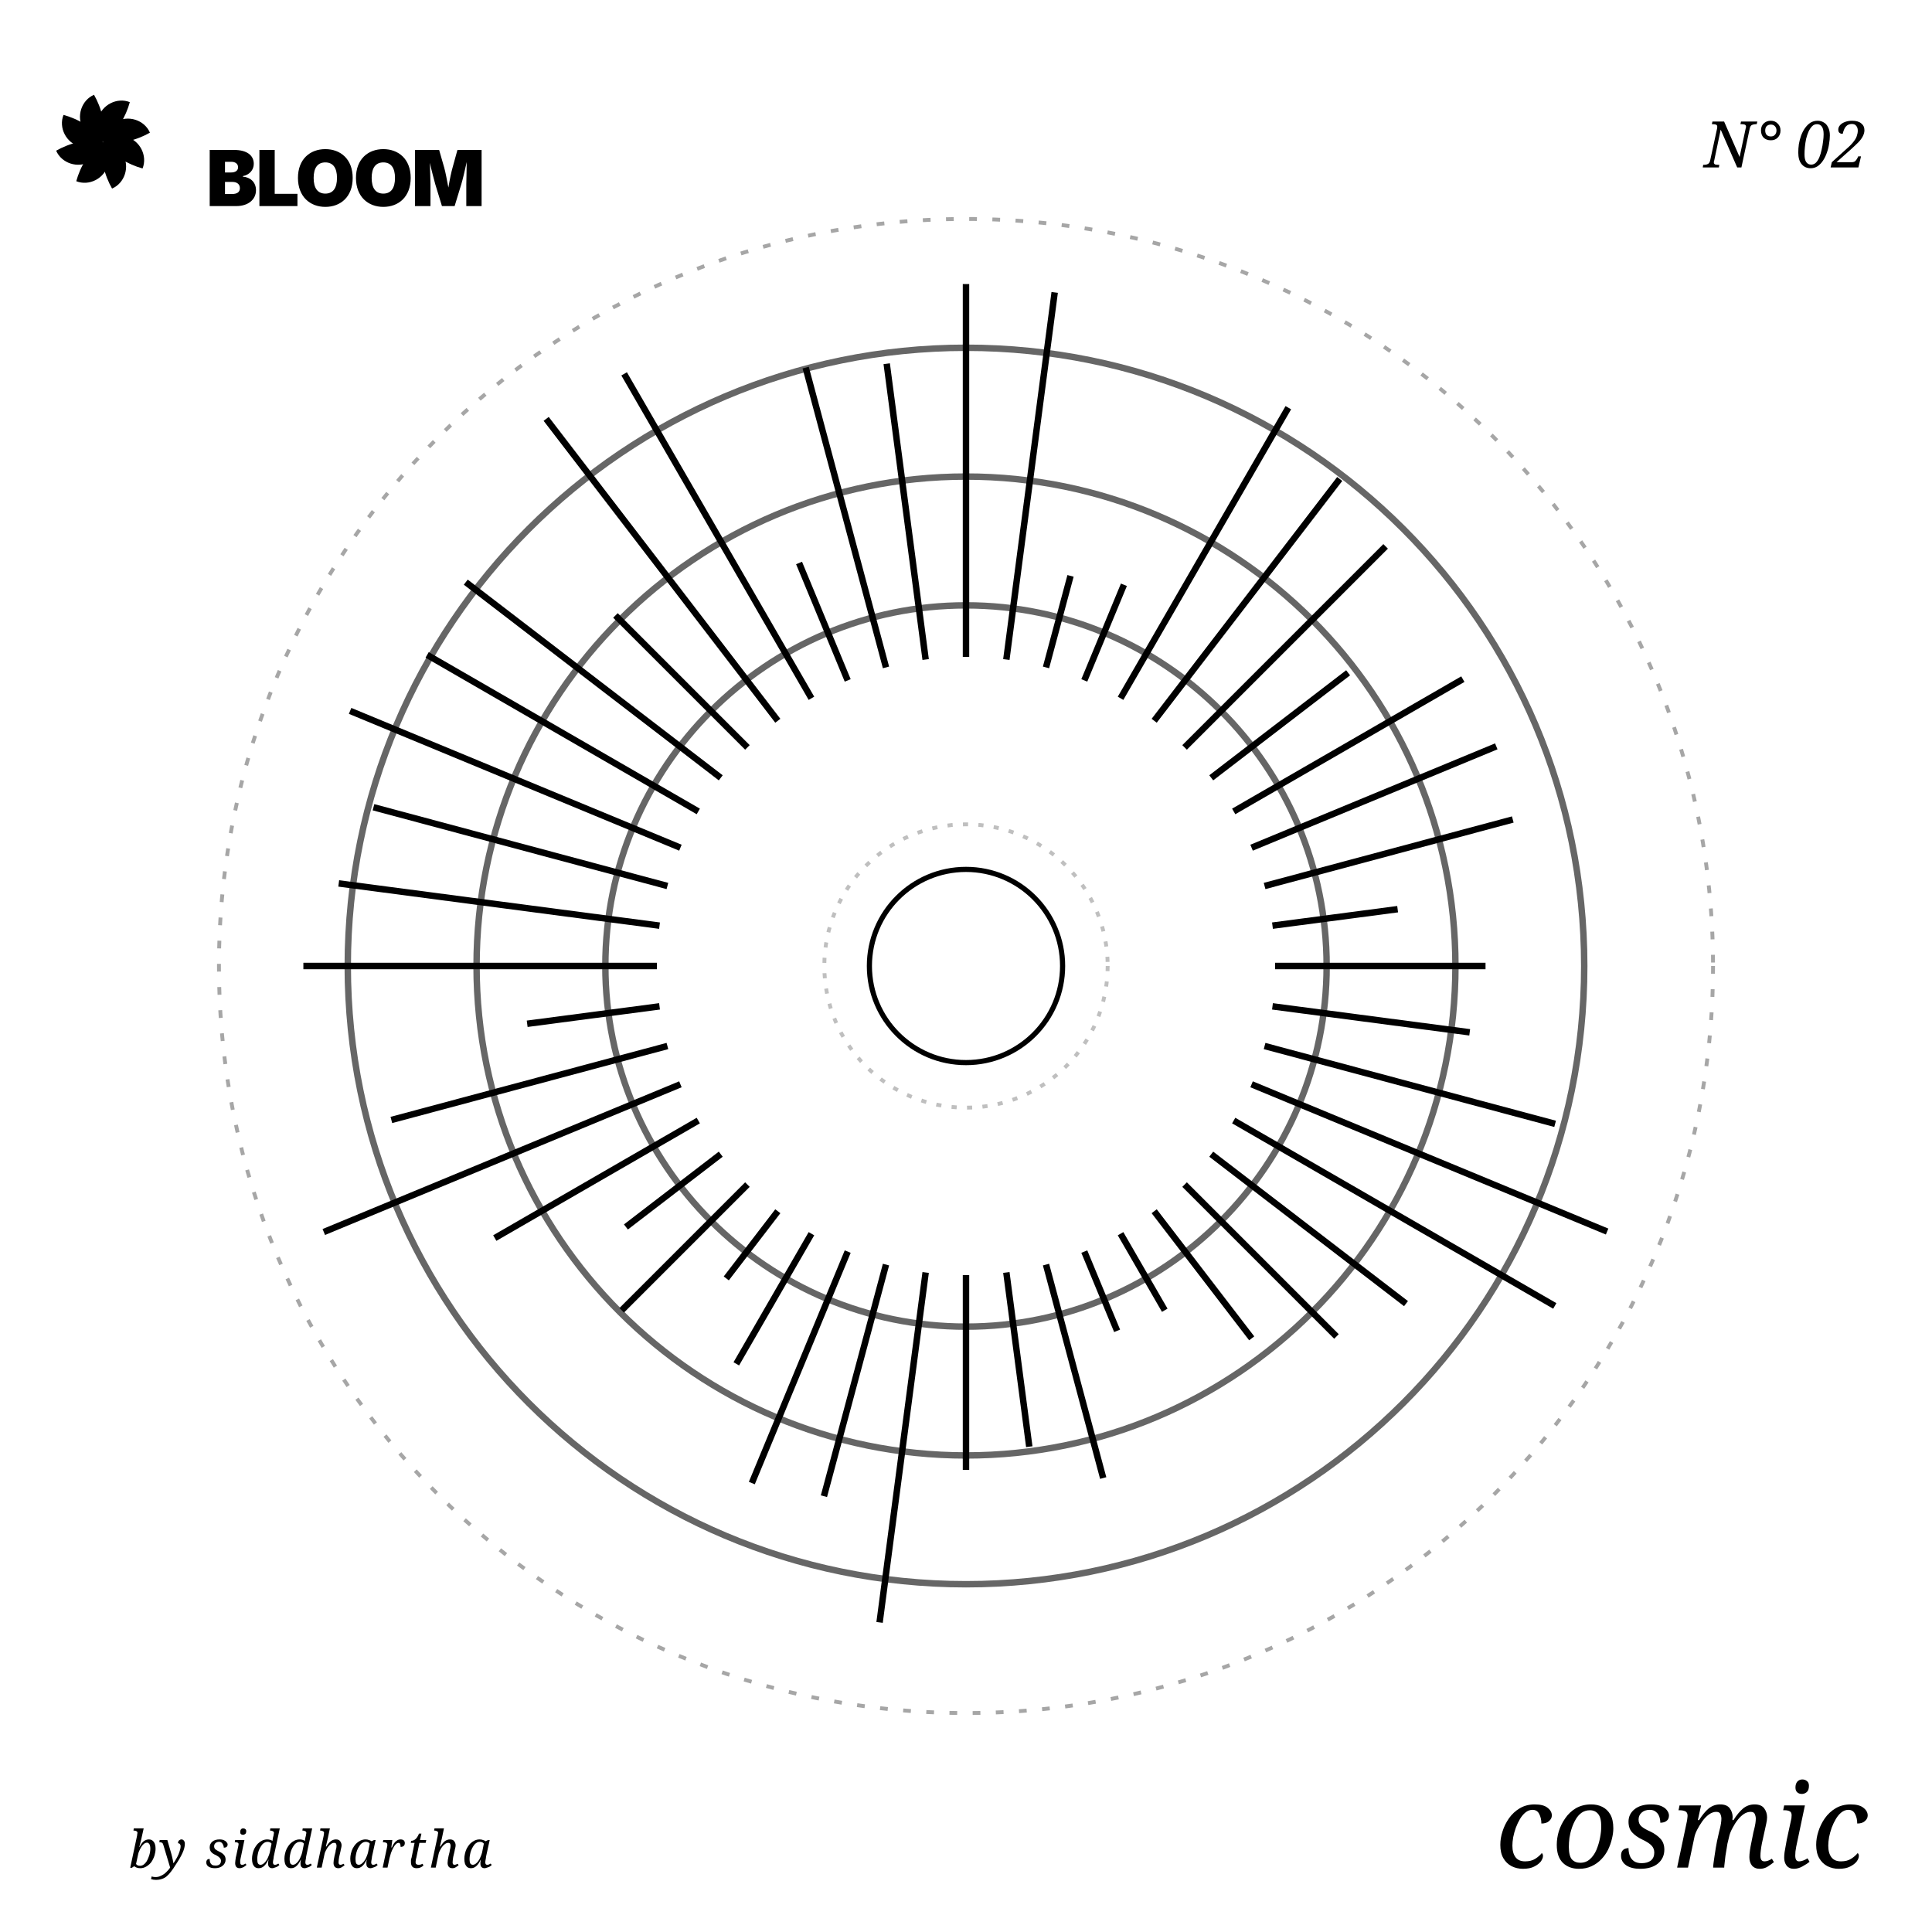
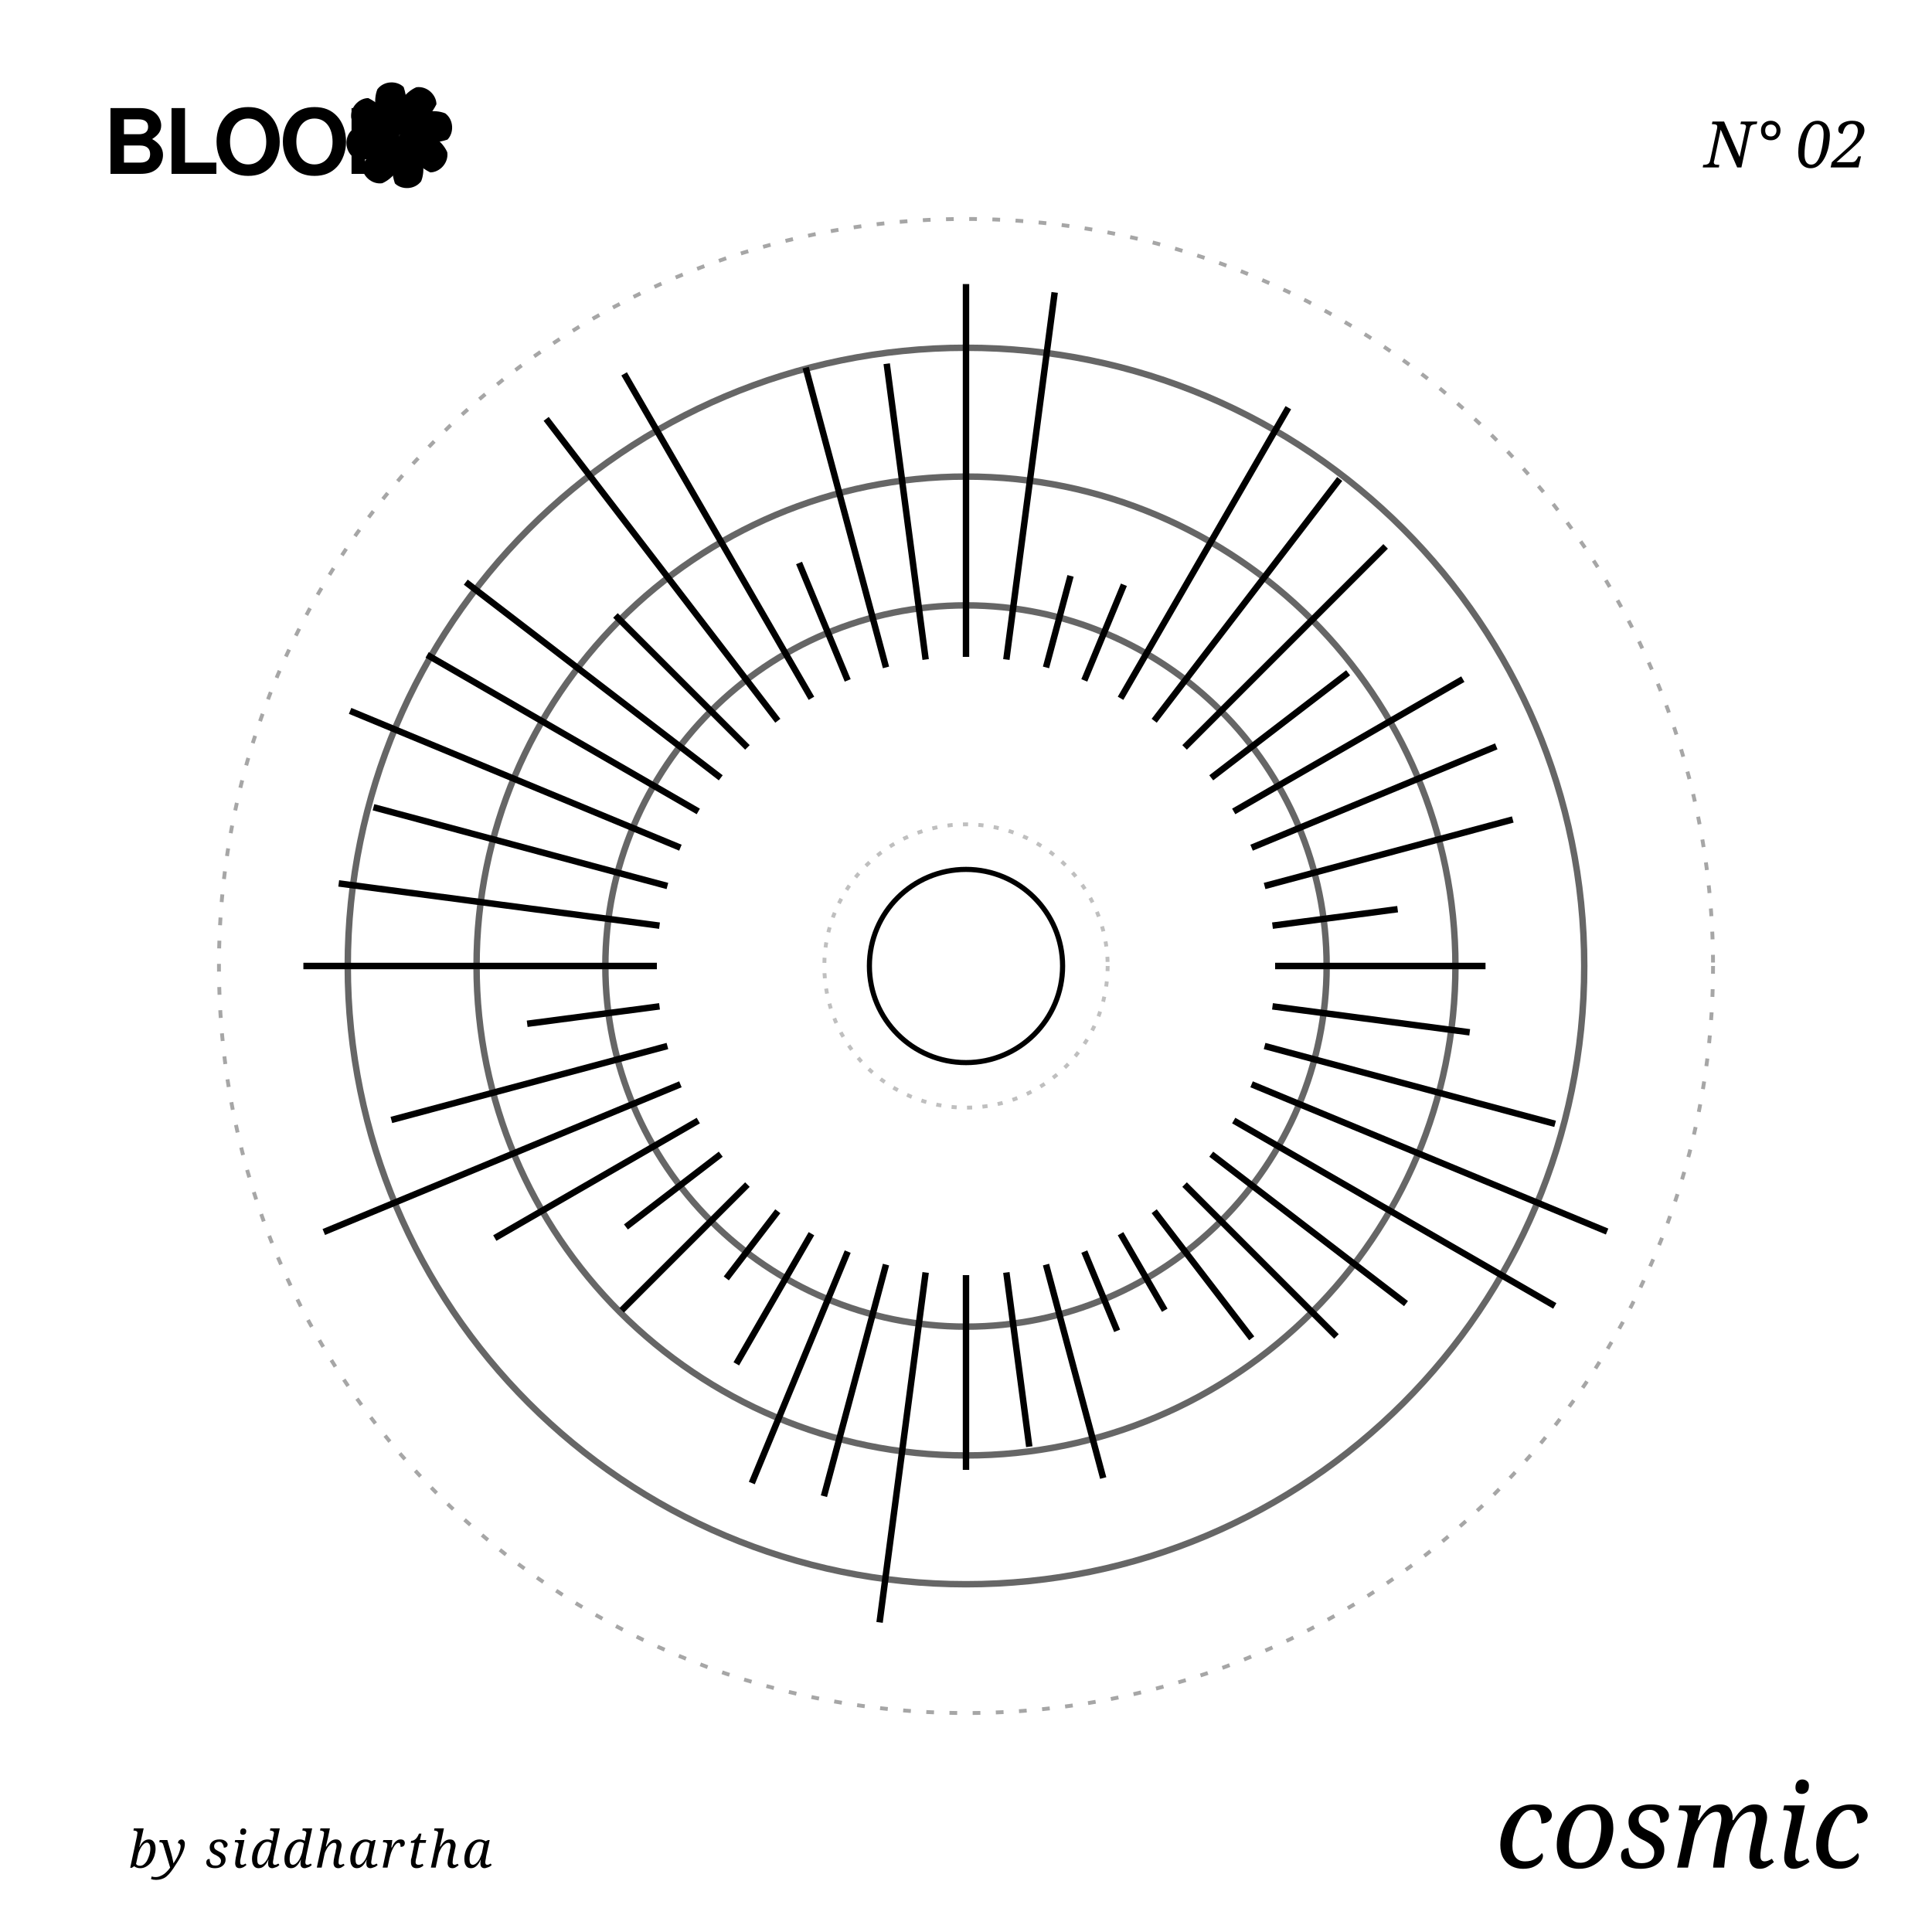
<svg xmlns="http://www.w3.org/2000/svg" viewBox="-75 -75 150 150" width="600" height="600">
  <circle r="58" fill="none" stroke="#000" stroke-width="0.3" stroke-dasharray="0.6,1.2" opacity="0.35" />
  <circle r="7.5" fill="none" stroke="#000" stroke-width="0.4" />
  <circle r="11" fill="none" stroke="#000" stroke-width="0.3" stroke-dasharray="0.4,0.8" opacity="0.25" />
  <g fill="none" stroke="#000" stroke-width="0.5">
    <line x1="0" y1="-24" x2="0" y2="-52.945" transform="rotate(0.0)" />
    <line x1="0" y1="-24" x2="0" y2="-52.748" transform="rotate(7.5)" />
    <line x1="0" y1="-24" x2="0" y2="-31.357" transform="rotate(15.0)" />
    <line x1="0" y1="-24" x2="0" y2="-32.037" transform="rotate(22.5)" />
    <line x1="0" y1="-24" x2="0" y2="-50.052" transform="rotate(30.0)" />
    <line x1="0" y1="-24" x2="0" y2="-47.663" transform="rotate(37.5)" />
    <line x1="0" y1="-24" x2="0" y2="-46.074" transform="rotate(45.0)" />
    <line x1="0" y1="-24" x2="0" y2="-37.395" transform="rotate(52.5)" />
    <line x1="0" y1="-24" x2="0" y2="-44.543" transform="rotate(60.0)" />
    <line x1="0" y1="-24" x2="0" y2="-44.563" transform="rotate(67.5)" />
    <line x1="0" y1="-24" x2="0" y2="-43.949" transform="rotate(75.0)" />
    <line x1="0" y1="-24" x2="0" y2="-33.801" transform="rotate(82.5)" />
    <line x1="0" y1="-24" x2="0" y2="-40.336" transform="rotate(90.0)" />
    <line x1="0" y1="-24" x2="0" y2="-39.445" transform="rotate(97.5)" />
    <line x1="0" y1="-24" x2="0" y2="-47.352" transform="rotate(105.0)" />
    <line x1="0" y1="-24" x2="0" y2="-53.876" transform="rotate(112.5)" />
    <line x1="0" y1="-24" x2="0" y2="-52.785" transform="rotate(120.0)" />
    <line x1="0" y1="-24" x2="0" y2="-43.06" transform="rotate(127.5)" />
    <line x1="0" y1="-24" x2="0" y2="-40.677" transform="rotate(135.0)" />
    <line x1="0" y1="-24" x2="0" y2="-36.438" transform="rotate(142.5)" />
    <line x1="0" y1="-24" x2="0" y2="-30.862" transform="rotate(150.0)" />
    <line x1="0" y1="-24" x2="0" y2="-30.659" transform="rotate(157.5)" />
    <line x1="0" y1="-24" x2="0" y2="-41.157" transform="rotate(165.0)" />
    <line x1="0" y1="-24" x2="0" y2="-37.643" transform="rotate(172.5)" />
    <line x1="0" y1="-24" x2="0" y2="-39.12" transform="rotate(180.0)" />
    <line x1="0" y1="-24" x2="0" y2="-51.403" transform="rotate(187.5)" />
    <line x1="0" y1="-24" x2="0" y2="-42.618" transform="rotate(195.0)" />
    <line x1="0" y1="-24" x2="0" y2="-43.452" transform="rotate(202.5)" />
    <line x1="0" y1="-24" x2="0" y2="-35.667" transform="rotate(210.0)" />
    <line x1="0" y1="-24" x2="0" y2="-30.573" transform="rotate(217.5)" />
    <line x1="0" y1="-24" x2="0" y2="-37.803" transform="rotate(225.0)" />
    <line x1="0" y1="-24" x2="0" y2="-33.281" transform="rotate(232.5)" />
    <line x1="0" y1="-24" x2="0" y2="-42.245" transform="rotate(240.0)" />
    <line x1="0" y1="-24" x2="0" y2="-53.968" transform="rotate(247.5)" />
    <line x1="0" y1="-24" x2="0" y2="-46.188" transform="rotate(255.0)" />
    <line x1="0" y1="-24" x2="0" y2="-34.364" transform="rotate(262.5)" />
    <line x1="0" y1="-24" x2="0" y2="-51.446" transform="rotate(270.0)" />
    <line x1="0" y1="-24" x2="0" y2="-49.122" transform="rotate(277.5)" />
    <line x1="0" y1="-24" x2="0" y2="-47.626" transform="rotate(285.0)" />
    <line x1="0" y1="-24" x2="0" y2="-51.758" transform="rotate(292.5)" />
    <line x1="0" y1="-24" x2="0" y2="-48.309" transform="rotate(300.0)" />
    <line x1="0" y1="-24" x2="0" y2="-48.954" transform="rotate(307.5)" />
    <line x1="0" y1="-24" x2="0" y2="-38.491" transform="rotate(315.0)" />
    <line x1="0" y1="-24" x2="0" y2="-53.543" transform="rotate(322.5)" />
    <line x1="0" y1="-24" x2="0" y2="-53.086" transform="rotate(330.0)" />
    <line x1="0" y1="-24" x2="0" y2="-33.868" transform="rotate(337.5)" />
    <line x1="0" y1="-24" x2="0" y2="-48.096" transform="rotate(345.0)" />
    <line x1="0" y1="-24" x2="0" y2="-47.164" transform="rotate(352.5)" />
    <circle r="28" opacity="0.6" />
    <circle r="38" opacity="0.6" />
    <circle r="48" opacity="0.6" />
  </g>
-   <g transform="translate(-67 -62)">
-     <g transform="translate(0 -2) scale(0.07)">
-       <path d="M 0,0 C 4,-18 -2,-38 -10,-52 C -24,-46 -30,-28 -22,-14 C -14,-6 -5,-3 0,0 Z" fill="#000" stroke="none" transform="rotate(0)" />
-       <path d="M 0,0 C 4,-18 -2,-38 -10,-52 C -24,-46 -30,-28 -22,-14 C -14,-6 -5,-3 0,0 Z" fill="#000" stroke="none" transform="rotate(45)" />
-       <path d="M 0,0 C 4,-18 -2,-38 -10,-52 C -24,-46 -30,-28 -22,-14 C -14,-6 -5,-3 0,0 Z" fill="#000" stroke="none" transform="rotate(90)" />
-       <path d="M 0,0 C 4,-18 -2,-38 -10,-52 C -24,-46 -30,-28 -22,-14 C -14,-6 -5,-3 0,0 Z" fill="#000" stroke="none" transform="rotate(135)" />
-       <path d="M 0,0 C 4,-18 -2,-38 -10,-52 C -24,-46 -30,-28 -22,-14 C -14,-6 -5,-3 0,0 Z" fill="#000" stroke="none" transform="rotate(180)" />
-       <path d="M 0,0 C 4,-18 -2,-38 -10,-52 C -24,-46 -30,-28 -22,-14 C -14,-6 -5,-3 0,0 Z" fill="#000" stroke="none" transform="rotate(225)" />
-       <path d="M 0,0 C 4,-18 -2,-38 -10,-52 C -24,-46 -30,-28 -22,-14 C -14,-6 -5,-3 0,0 Z" fill="#000" stroke="none" transform="rotate(270)" />
-       <path d="M 0,0 C 4,-18 -2,-38 -10,-52 C -24,-46 -30,-28 -22,-14 C -14,-6 -5,-3 0,0 Z" fill="#000" stroke="none" transform="rotate(315)" />
+   <g transform="translate(-67 -64)">
+     <text x="0" y="2.5" font-family="Helvetica Neue, Helvetica, Inter, Arial Black, sans-serif" font-weight="900" font-stretch="condensed" font-size="7" letter-spacing="-0.3" fill="#000">BLOOM</text>
+     <g transform="translate(23 -0.5) scale(0.085)">
+       <path d="M 0,0 C 4,-14 10,-26 4,-44 C -2,-50 -14,-50 -20,-42 C -24,-32 -22,-18 -14,-10 C -8,-5 -2,-2 0,0 Z" fill="#000" stroke="none" transform="rotate(0)" />
+       <path d="M 0,0 C 4,-14 10,-26 4,-44 C -2,-50 -14,-50 -20,-42 C -24,-32 -22,-18 -14,-10 C -8,-5 -2,-2 0,0 Z" fill="#000" stroke="none" transform="rotate(45)" />
+       <path d="M 0,0 C 4,-14 10,-26 4,-44 C -2,-50 -14,-50 -20,-42 C -24,-32 -22,-18 -14,-10 C -8,-5 -2,-2 0,0 Z" fill="#000" stroke="none" transform="rotate(90)" />
+       <path d="M 0,0 C 4,-14 10,-26 4,-44 C -2,-50 -14,-50 -20,-42 C -24,-32 -22,-18 -14,-10 C -8,-5 -2,-2 0,0 Z" fill="#000" stroke="none" transform="rotate(135)" />
+       <path d="M 0,0 C 4,-14 10,-26 4,-44 C -2,-50 -14,-50 -20,-42 C -24,-32 -22,-18 -14,-10 C -8,-5 -2,-2 0,0 Z" fill="#000" stroke="none" transform="rotate(180)" />
+       <path d="M 0,0 C 4,-14 10,-26 4,-44 C -2,-50 -14,-50 -20,-42 C -24,-32 -22,-18 -14,-10 C -8,-5 -2,-2 0,0 Z" fill="#000" stroke="none" transform="rotate(225)" />
+       <path d="M 0,0 C 4,-14 10,-26 4,-44 C -2,-50 -14,-50 -20,-42 C -24,-32 -22,-18 -14,-10 C -8,-5 -2,-2 0,0 Z" fill="#000" stroke="none" transform="rotate(270)" />
+       <path d="M 0,0 C 4,-14 10,-26 4,-44 C -2,-50 -14,-50 -20,-42 C -24,-32 -22,-18 -14,-10 C -8,-5 -2,-2 0,0 Z" fill="#000" stroke="none" transform="rotate(315)" />
    </g>
-     <text x="8" y="3" font-family="Avenir Next Rounded Bold, Helvetica Rounded, SF Pro Rounded, Inter, sans-serif" font-weight="900" font-size="6" letter-spacing="-0.15" fill="#000">BLOOM</text>
  </g>
  <text x="70" y="-62" text-anchor="end" font-family="EB Garamond, Georgia, serif" font-style="italic" font-size="5" fill="#000">N° 02</text>
  <text x="-65" y="70" font-family="EB Garamond, Georgia, serif" font-style="italic" font-size="4" letter-spacing="0.05em" fill="#000">by siddhartha</text>
  <text x="70" y="70" text-anchor="end" font-family="EB Garamond, Georgia, serif" font-style="italic" font-size="9" fill="#000">cosmic</text>
</svg>
